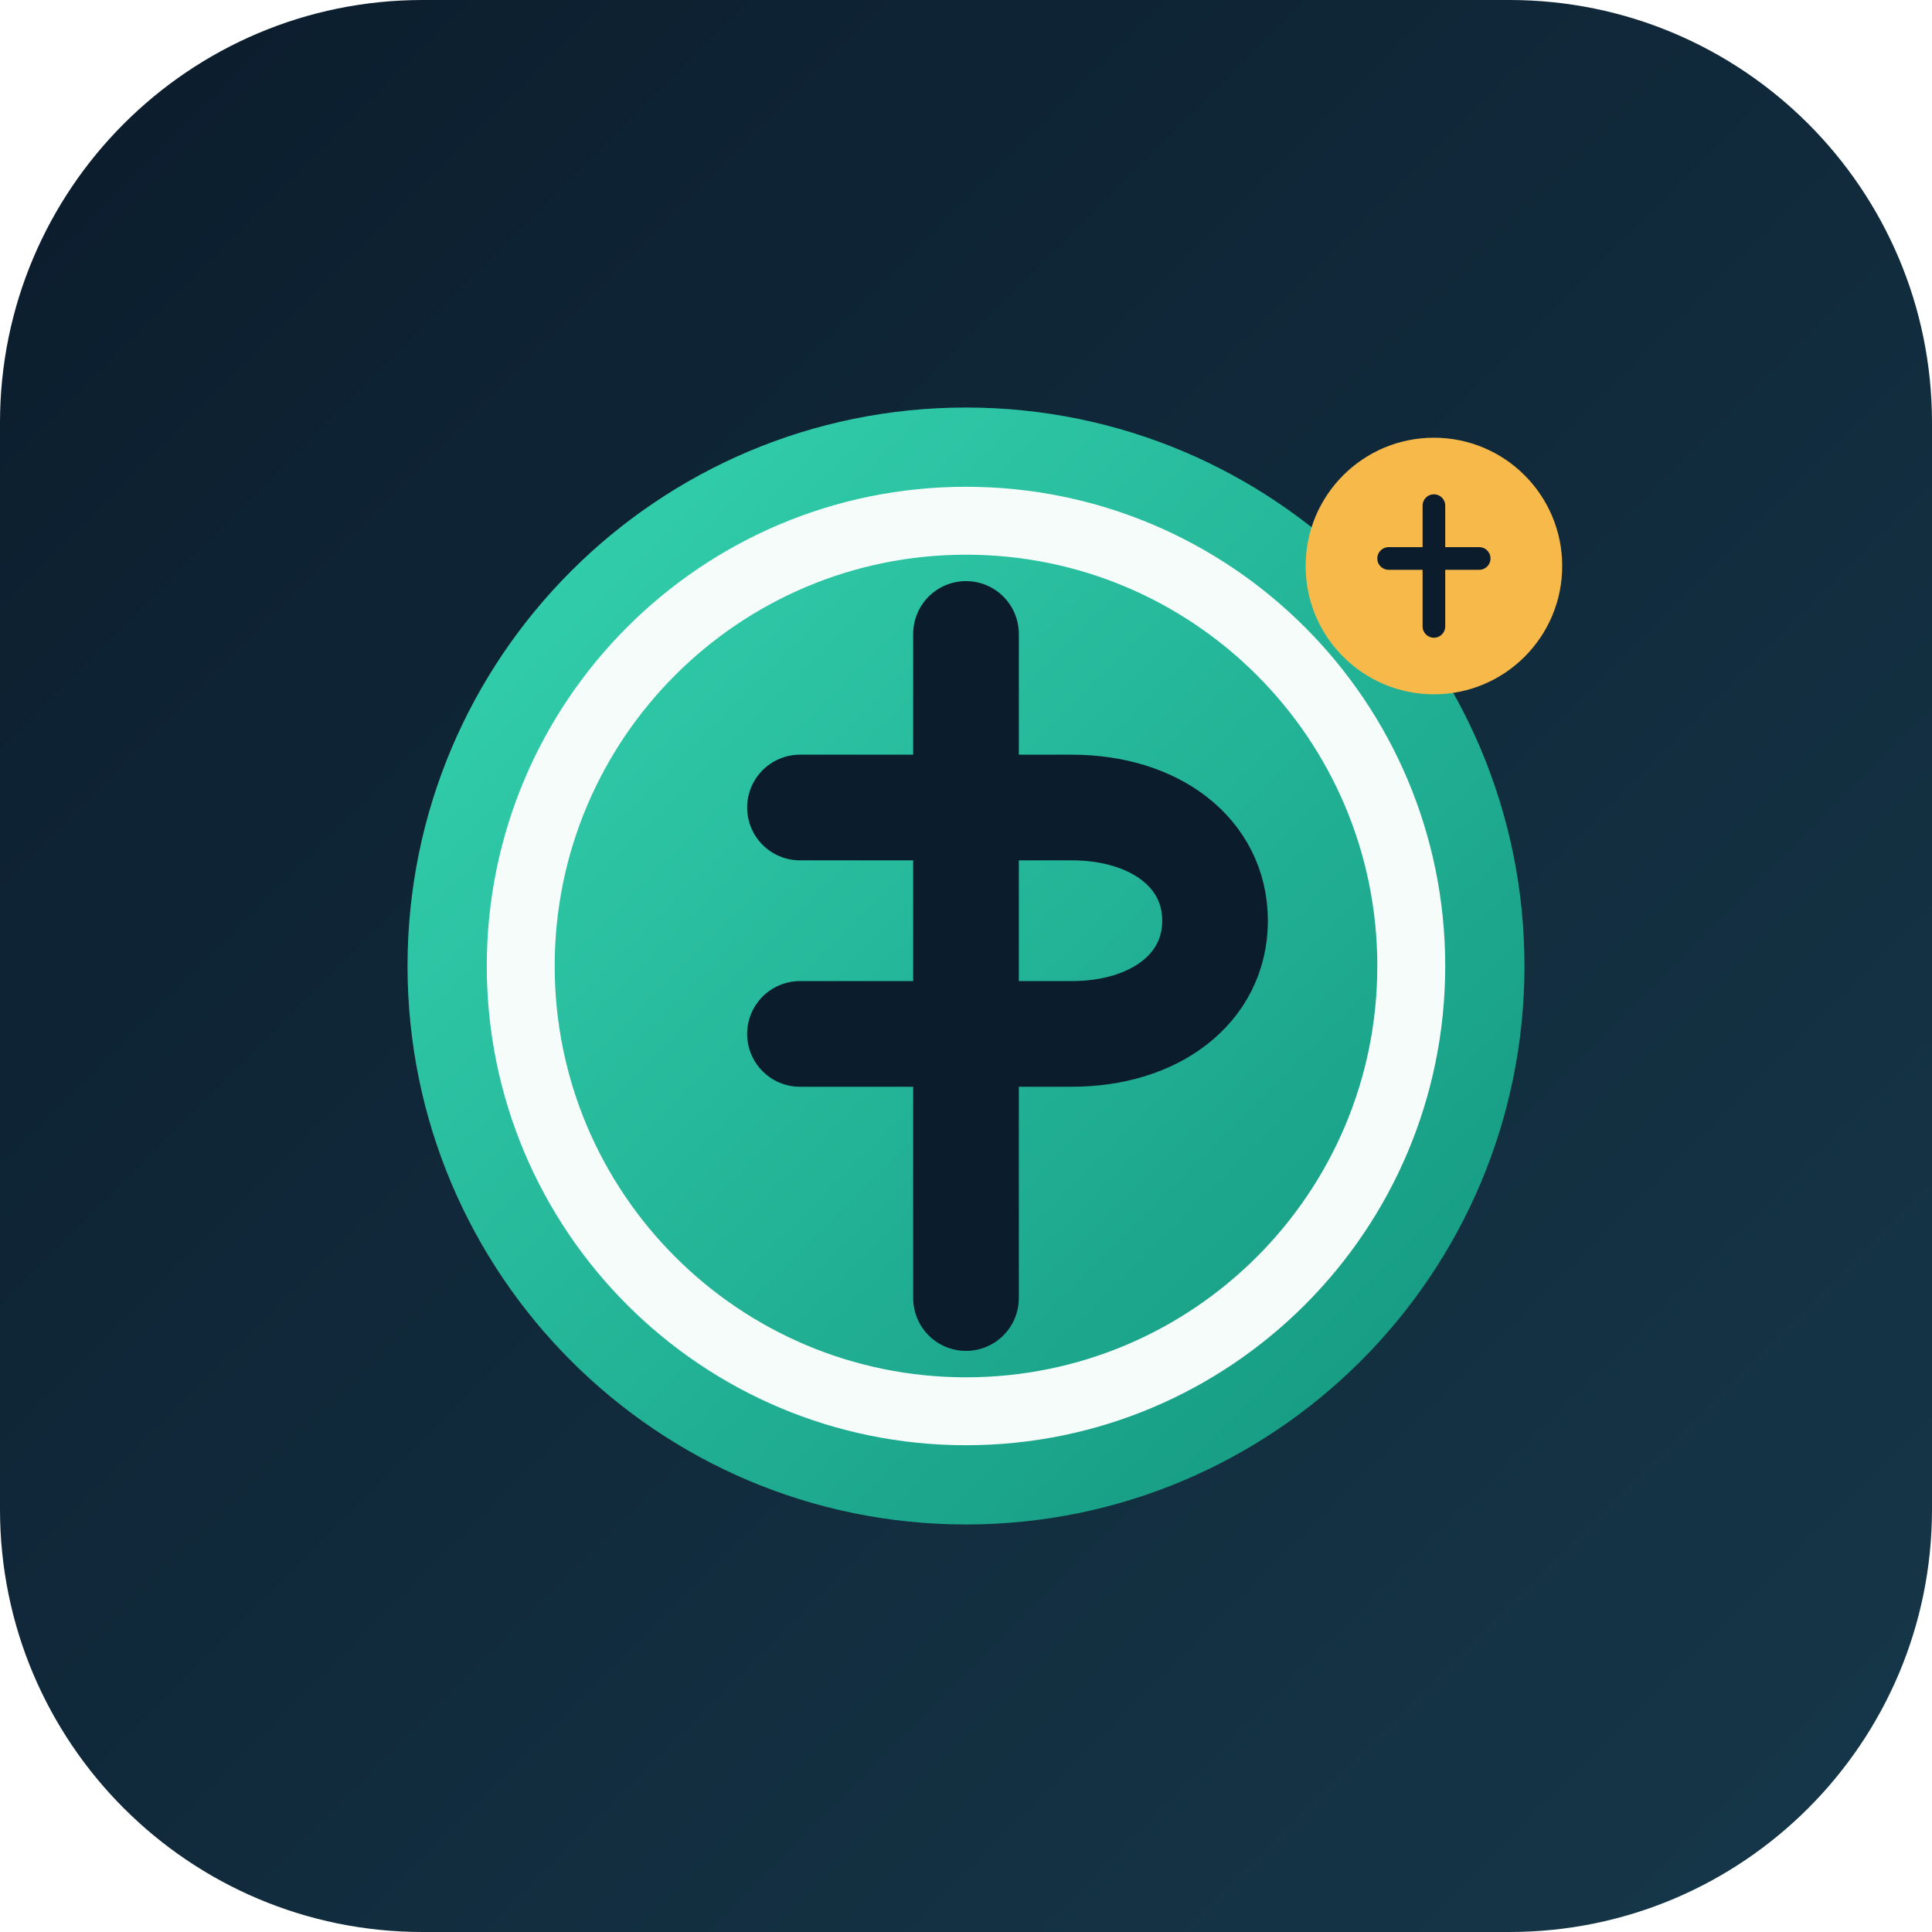
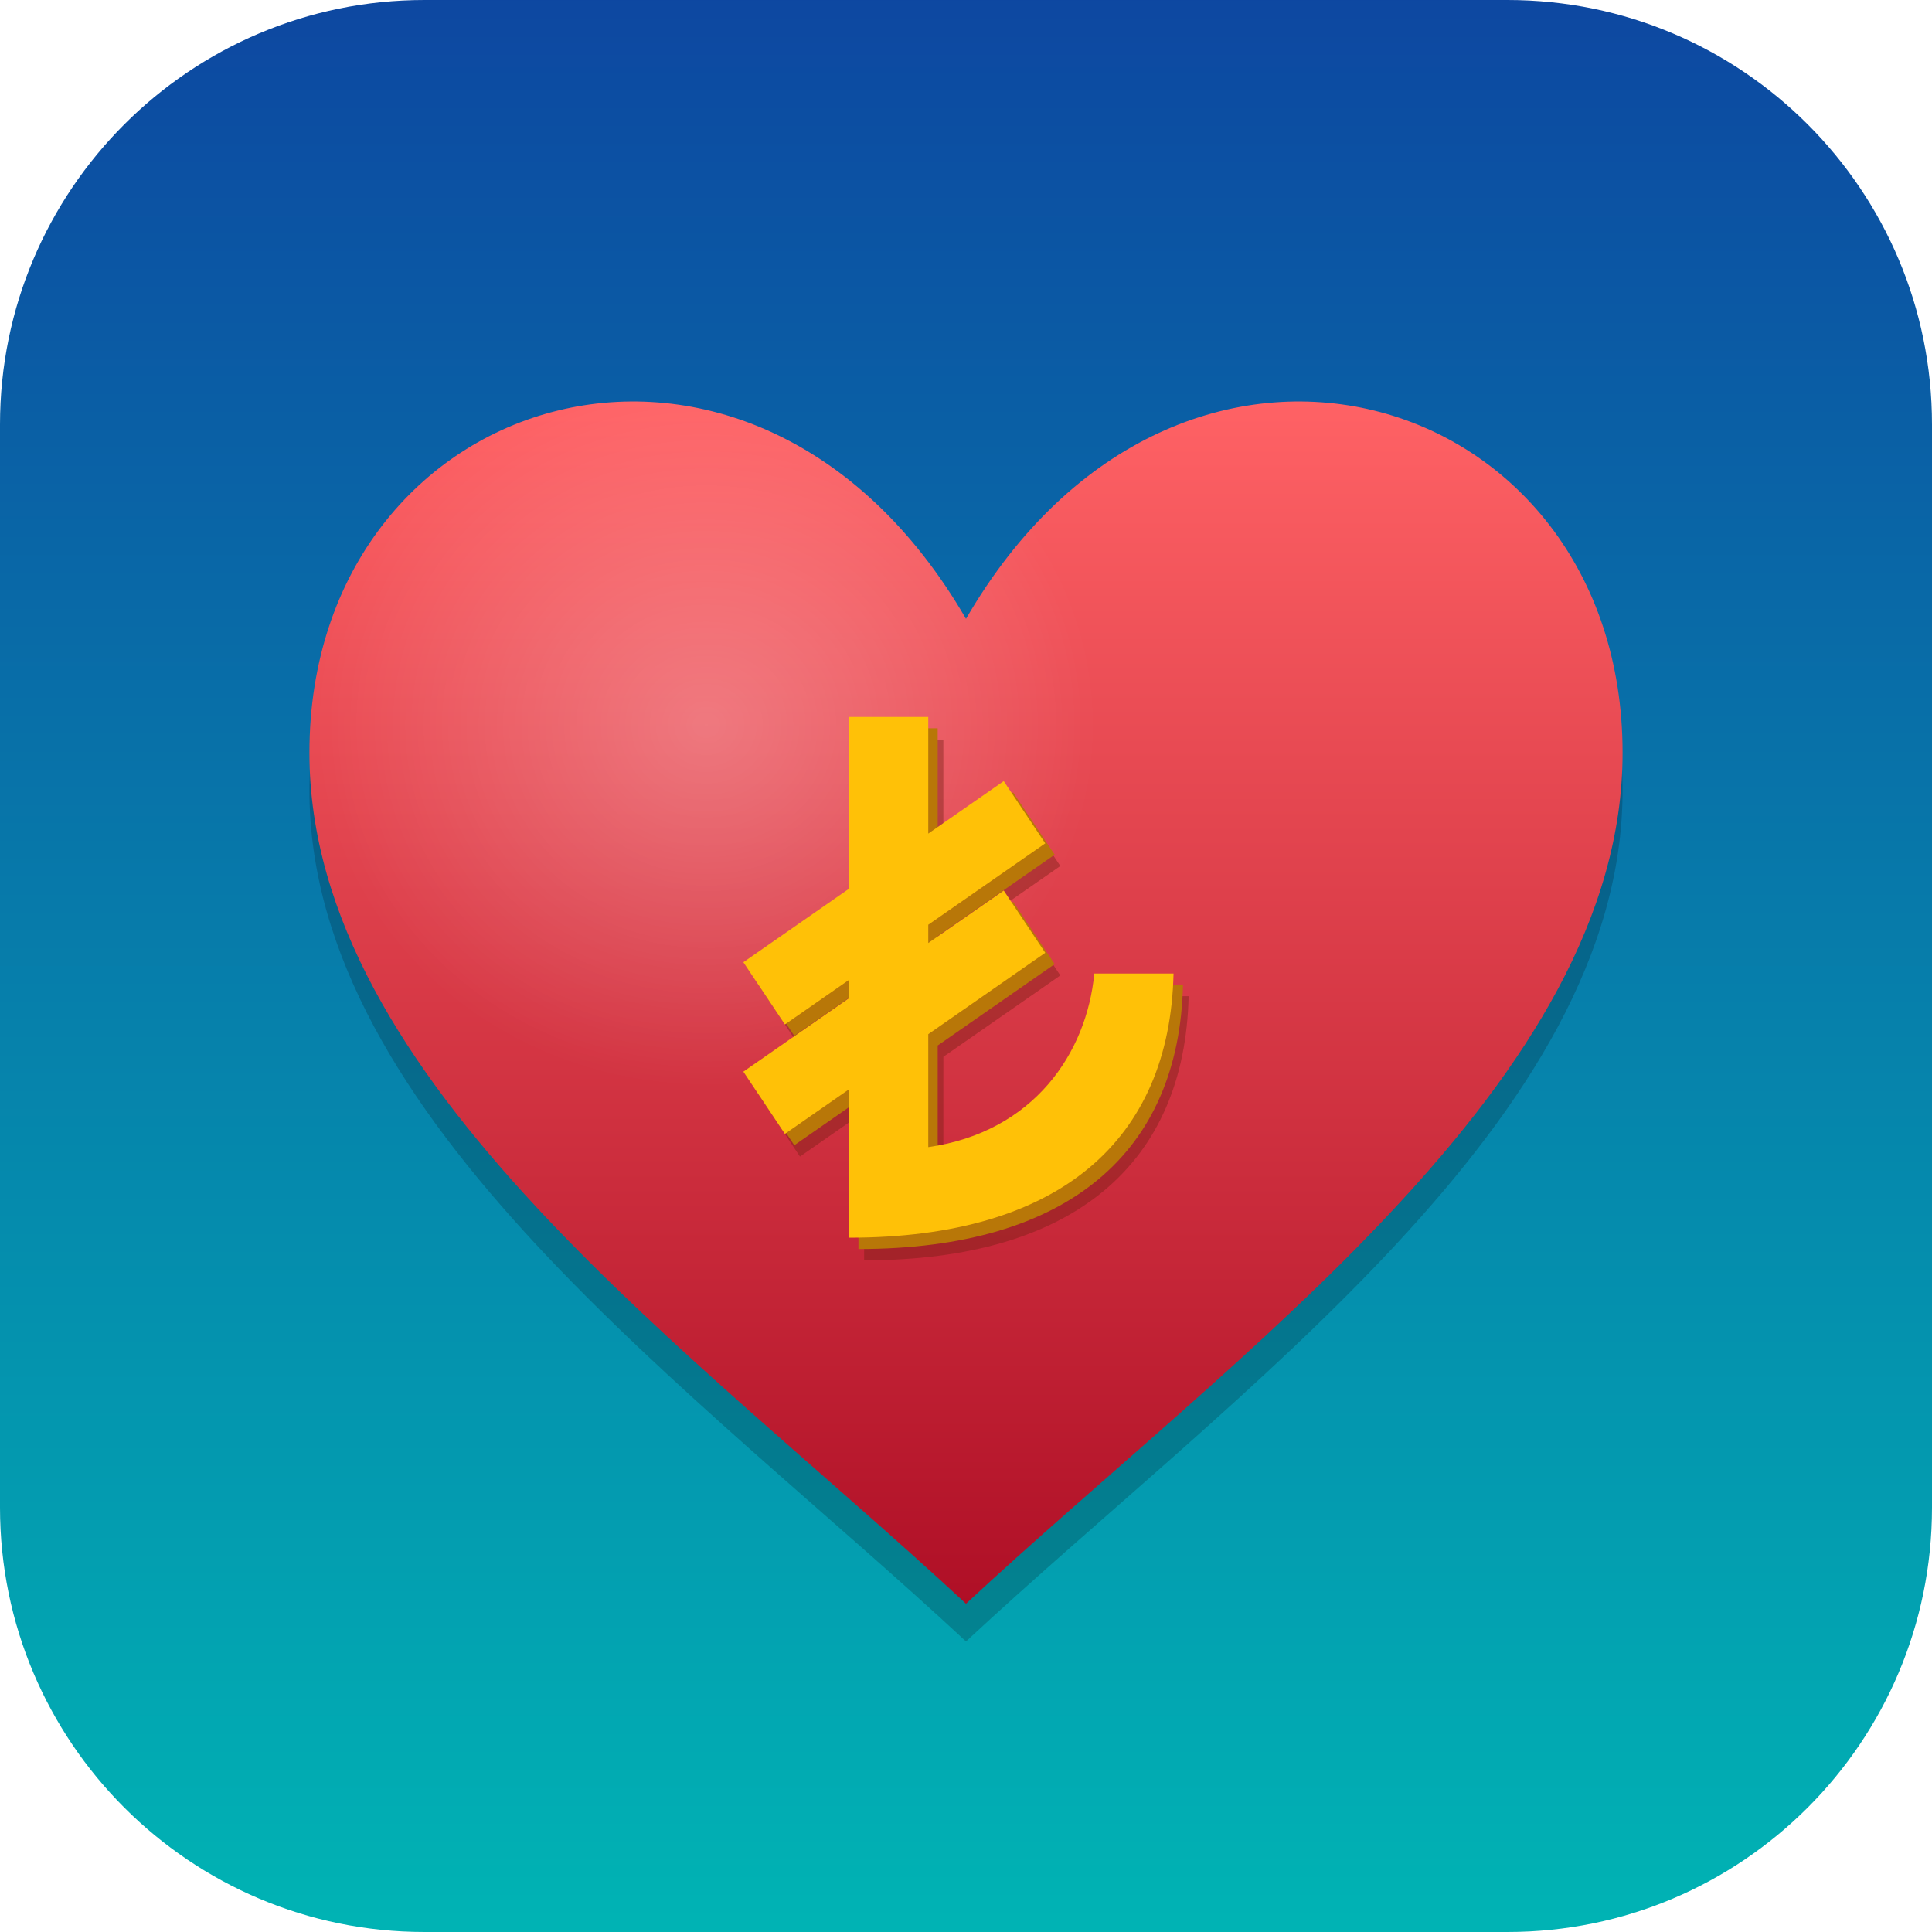
- <svg xmlns="http://www.w3.org/2000/svg" viewBox="0 0 512 512">
+ <svg xmlns="http://www.w3.org/2000/svg" viewBox="0 0 1024 1024" role="img" aria-label="Nakitçe">
  <defs>
-     <linearGradient id="bg" x1="0" y1="0" x2="1" y2="1">
-       <stop offset="0" stop-color="#0B1C2C" />
-       <stop offset="1" stop-color="#16384A" />
+     <linearGradient id="bg" x2="0" y2="1">
+       <stop stop-color="#0D47A1" />
+       <stop offset="1" stop-color="#00B4B4" />
    </linearGradient>
-     <linearGradient id="coin" x1="0" y1="0" x2="1" y2="1">
-       <stop offset="0" stop-color="#36D6B2" />
-       <stop offset="1" stop-color="#12947D" />
+     <linearGradient id="heart" x2="0" y2="1">
+       <stop stop-color="#FF6265" />
+       <stop offset="1" stop-color="#AF0F26" />
    </linearGradient>
+     <radialGradient id="shine" cx=".3" cy=".27" r=".3">
+       <stop stop-color="#FFFFFF" stop-opacity=".25" />
+       <stop offset="1" stop-color="#FFFFFF" stop-opacity="0" />
+     </radialGradient>
+     <path id="heartShape" d="M512 328 C399 133 164 205 164 399 C164 573 369 717 512 850 C655 717 860 573 860 399 C860 205 625 133 512 328Z" />
+     <path id="lira" d="M450 380 H492 V608 C548 600 576 558 580 516 H622 C620 604 562 656 450 656Z M394 510 L532 414 L554 447 L416 543Z M394 568 L532 472 L554 505 L416 601Z" />
  </defs>
-   <rect width="512" height="512" rx="112" fill="url(#bg)" />
-   <circle cx="256" cy="256" r="148" fill="url(#coin)" />
-   <circle cx="256" cy="256" r="118" fill="none" stroke="#F6FCF9" stroke-width="18" />
-   <path d="M256 168v176M212 214h72c22 0 38 12 38 30s-16 30-38 30h-72" fill="none" stroke="#0B1C2C" stroke-width="28" stroke-linecap="round" stroke-linejoin="round" />
-   <circle cx="380" cy="150" r="34" fill="#F6B94A" />
-   <path d="M380 134v32M368 148h24" stroke="#0B1C2C" stroke-width="6" stroke-linecap="round" />
+   <rect width="1024" height="1024" rx="225" fill="url(#bg)" />
+   <use href="#heartShape" transform="translate(0 20)" fill="#06121C" opacity=".22" />
+   <use href="#heartShape" fill="url(#heart)" />
+   <use href="#heartShape" fill="url(#shine)" />
+   <use href="#lira" transform="translate(8 12)" fill="#701E12" opacity=".4" />
+   <use href="#lira" transform="translate(5 6)" fill="#B87708" />
+   <use href="#lira" fill="#FFC107" />
</svg>
